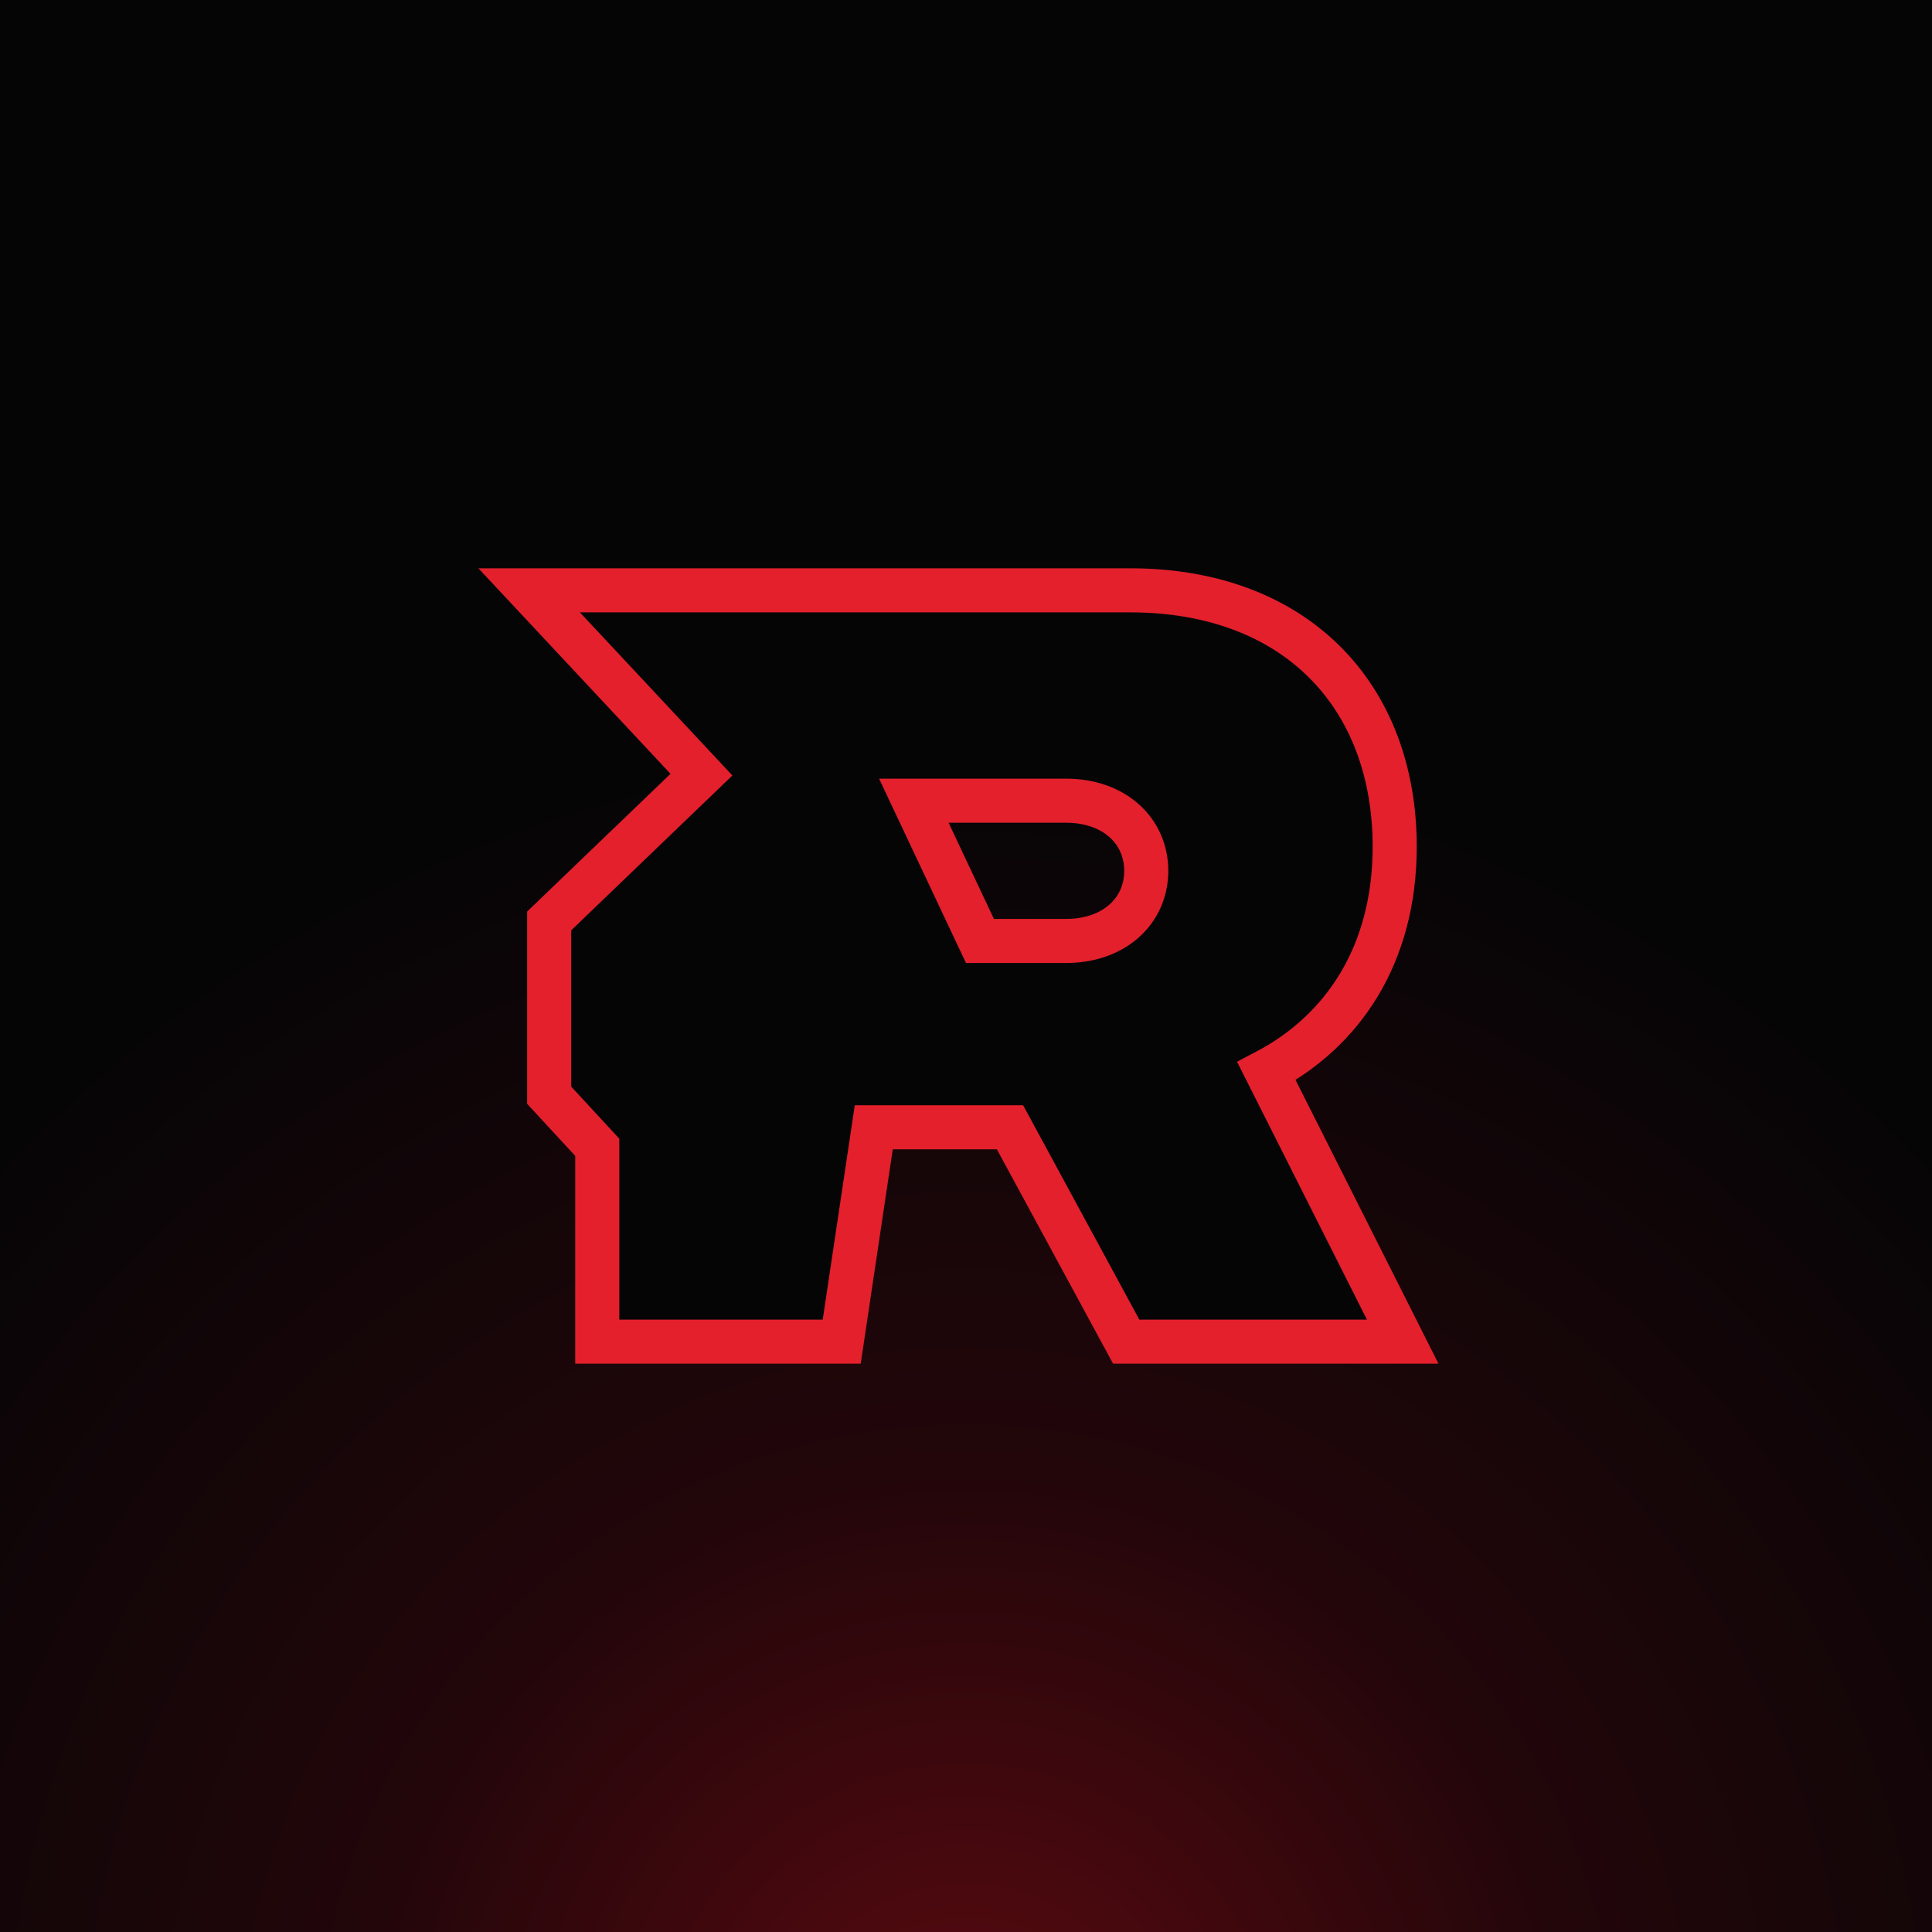
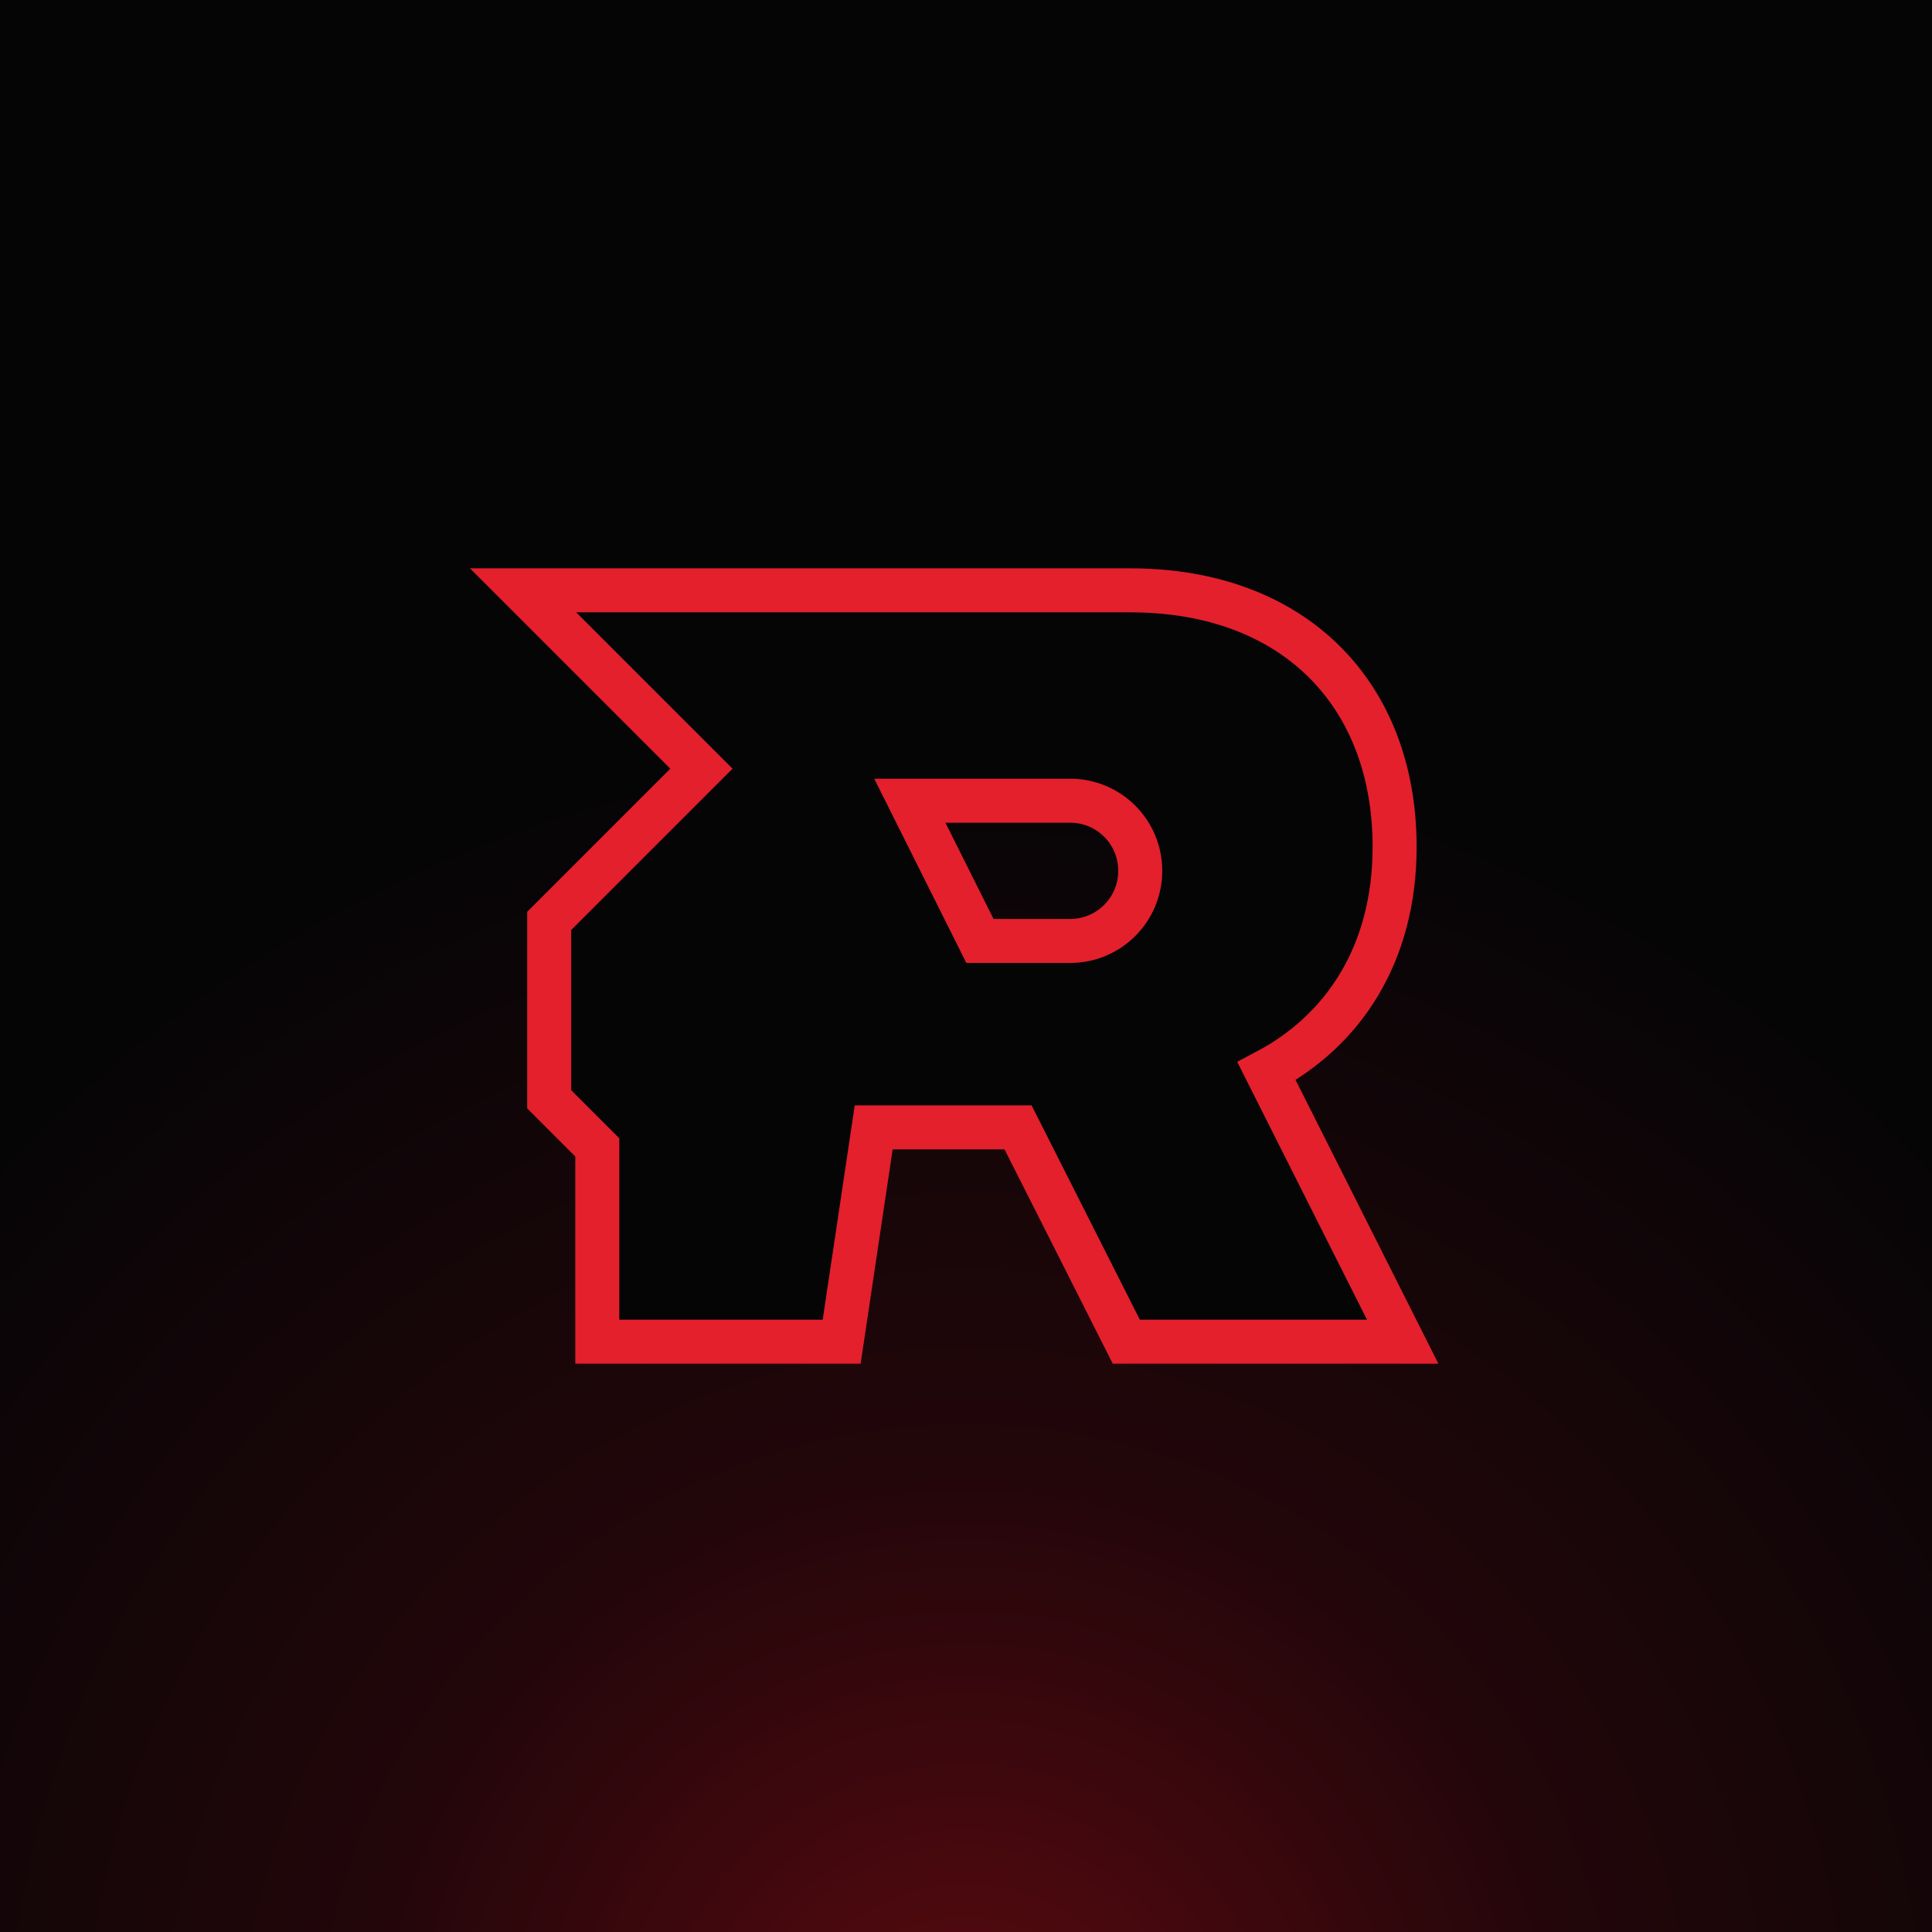
- <svg xmlns="http://www.w3.org/2000/svg" viewBox="0 0 108 108">
+ <svg xmlns="http://www.w3.org/2000/svg" viewBox="0 0 108 108" role="img" aria-label="R3D — ícone quadrado (refinada)">
  <defs>
    <radialGradient id="g" gradientUnits="userSpaceOnUse" cx="54" cy="116" r="76">
-       <stop offset="0" stop-color="#5A0A10" />
+       <stop offset="0.0" stop-color="#5A0A10" />
      <stop offset="0.45" stop-color="#22060A" />
-       <stop offset="1" stop-color="#050506" />
+       <stop offset="1.0" stop-color="#050506" />
    </radialGradient>
  </defs>
  <rect width="108" height="108" fill="url(#g)" />
-   <g transform="translate(9.42 10.6) scale(0.112)">
-     <path fill="#050506" fill-rule="evenodd" stroke="#E3202C" stroke-width="22" stroke-linejoin="miter" d="M180 200 L480 200 C562 200 612 252 612 328 C612 382 586 420 548 440 L616 575 L478 575 L420 468 L352 468 L336 575 L214 575 L214 478 L190 452 L190 365 L266 292 Z M372 305 L448 305 C472 305 488 320 488 340 C488 360 472 375 448 375 L405 375 Z" />
-   </g>
+   <path fill="#050506" fill-rule="evenodd" stroke="#E3202C" stroke-width="2.46" stroke-linejoin="miter" stroke-linecap="round" d="M29.24 33L63.18 33C72.36 33 77.96 38.82 77.96 47.34C77.96 53.38 75.05 57.64 70.8 59.88L78.41 75L62.96 75L56.91 63.02L48.84 63.02L47.05 75L33.39 75L33.39 64.14L30.7 61.45L30.7 51.48L39.21 42.97ZM50.86 44.76L59.82 44.76C61.99 44.76 63.74 46.51 63.74 48.68C63.74 50.85 61.99 52.6 59.82 52.6L54.78 52.6Z" />
</svg>
